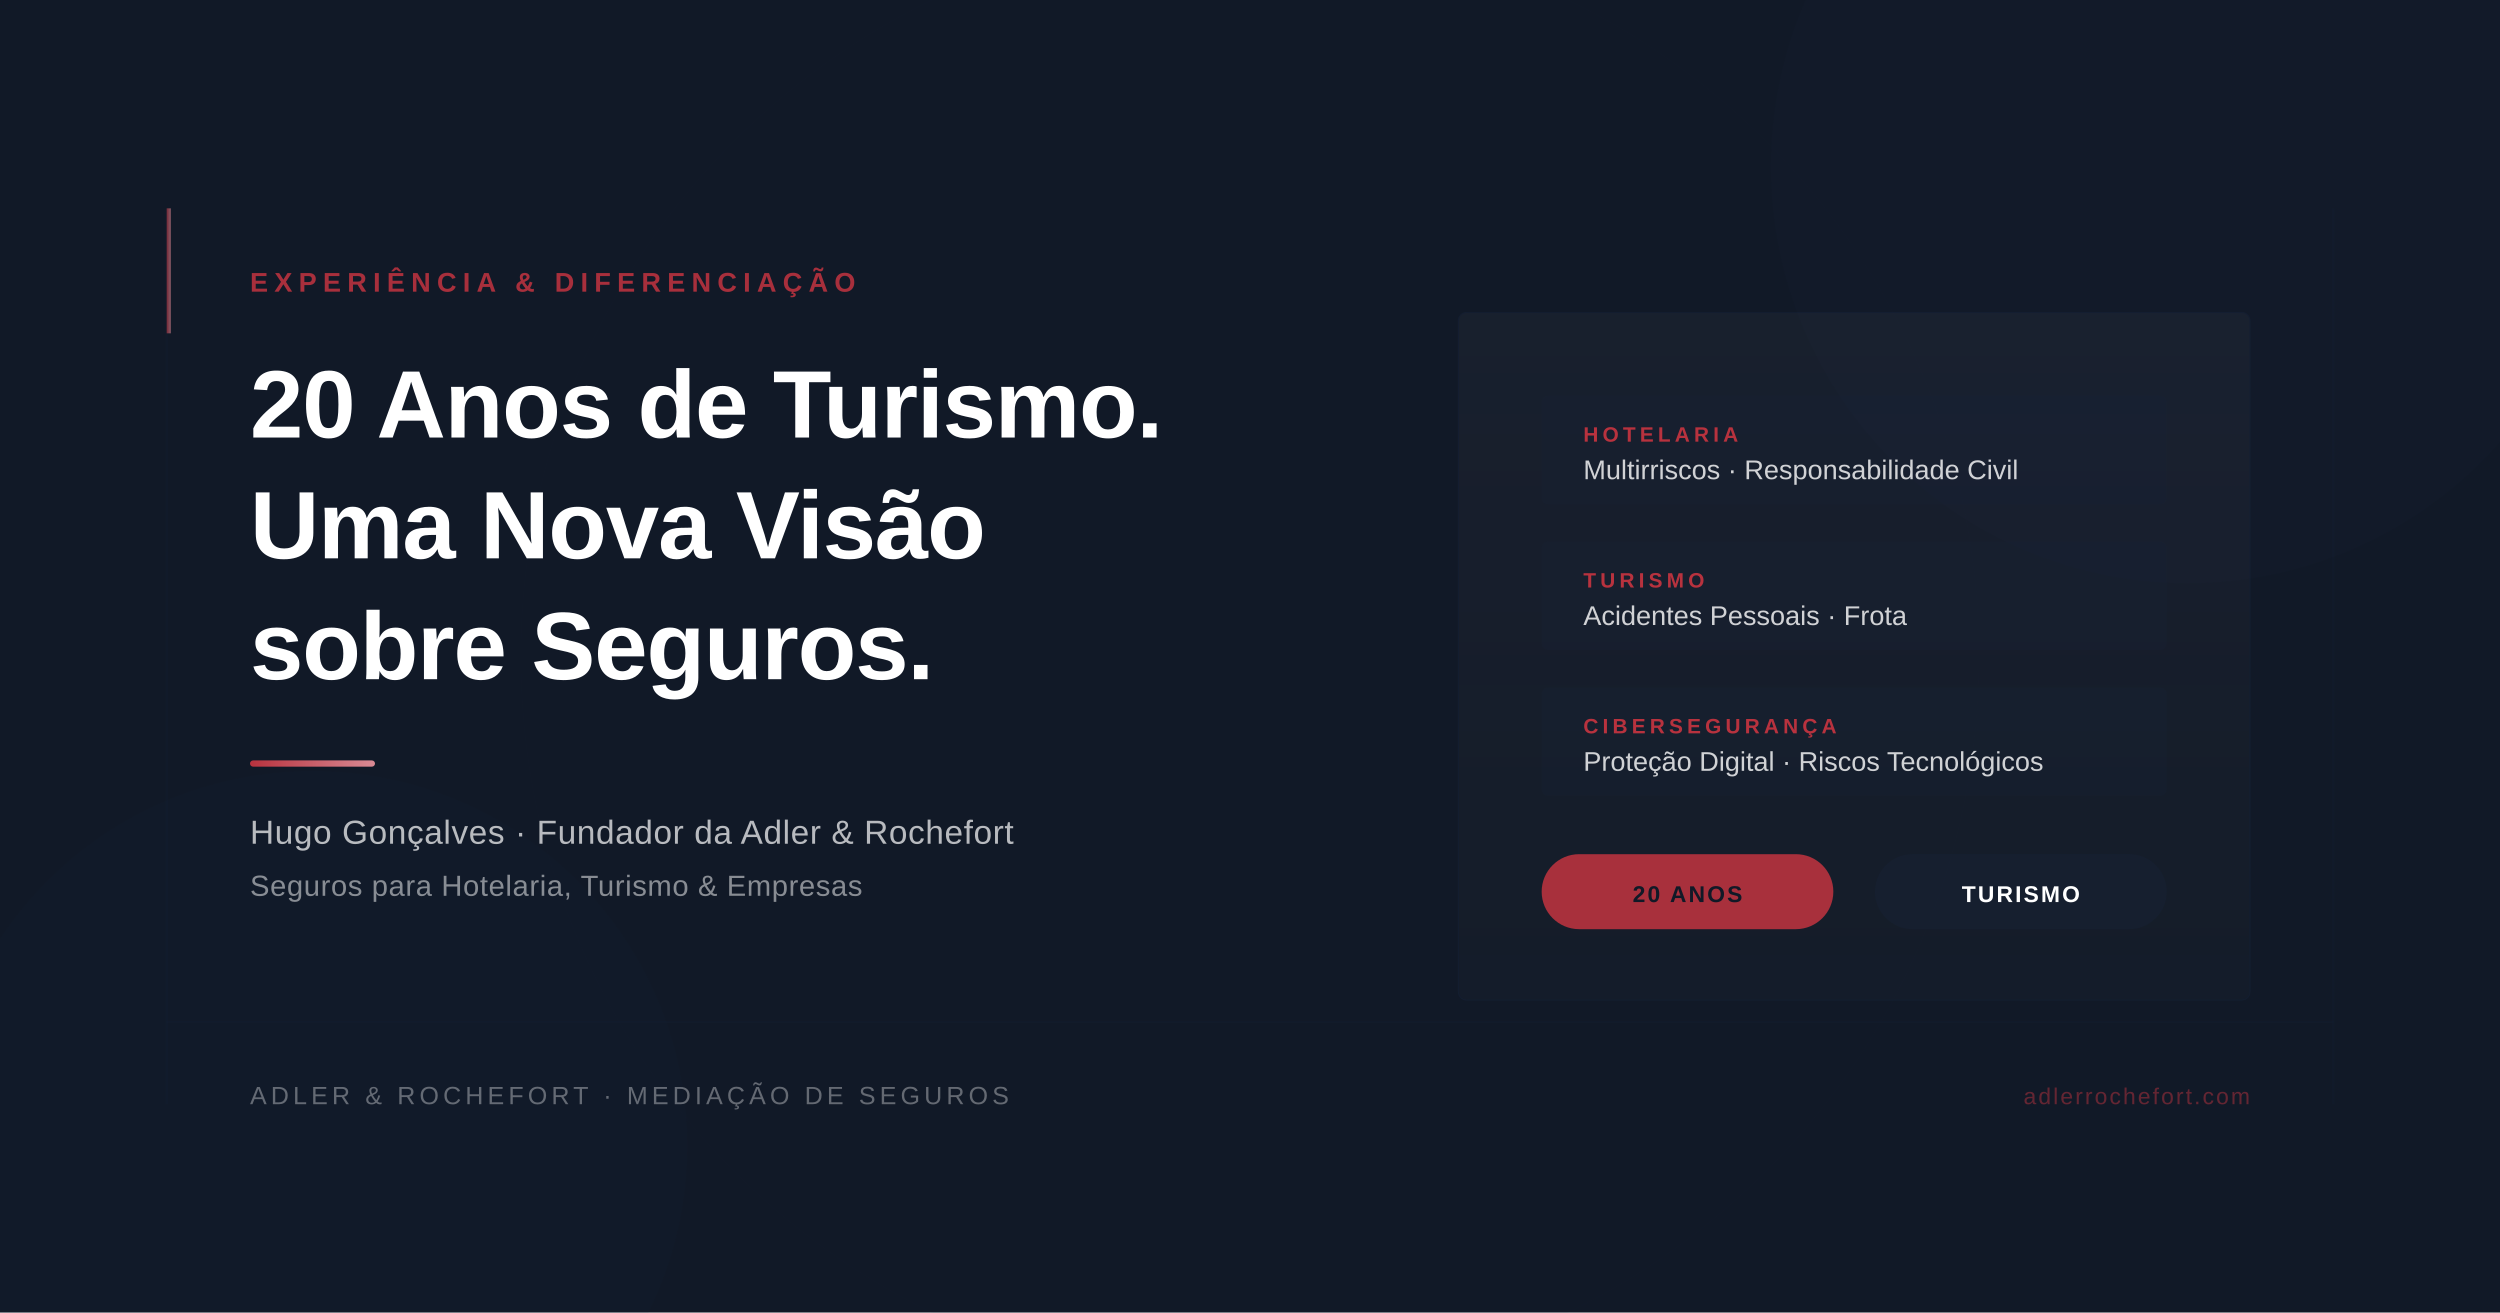
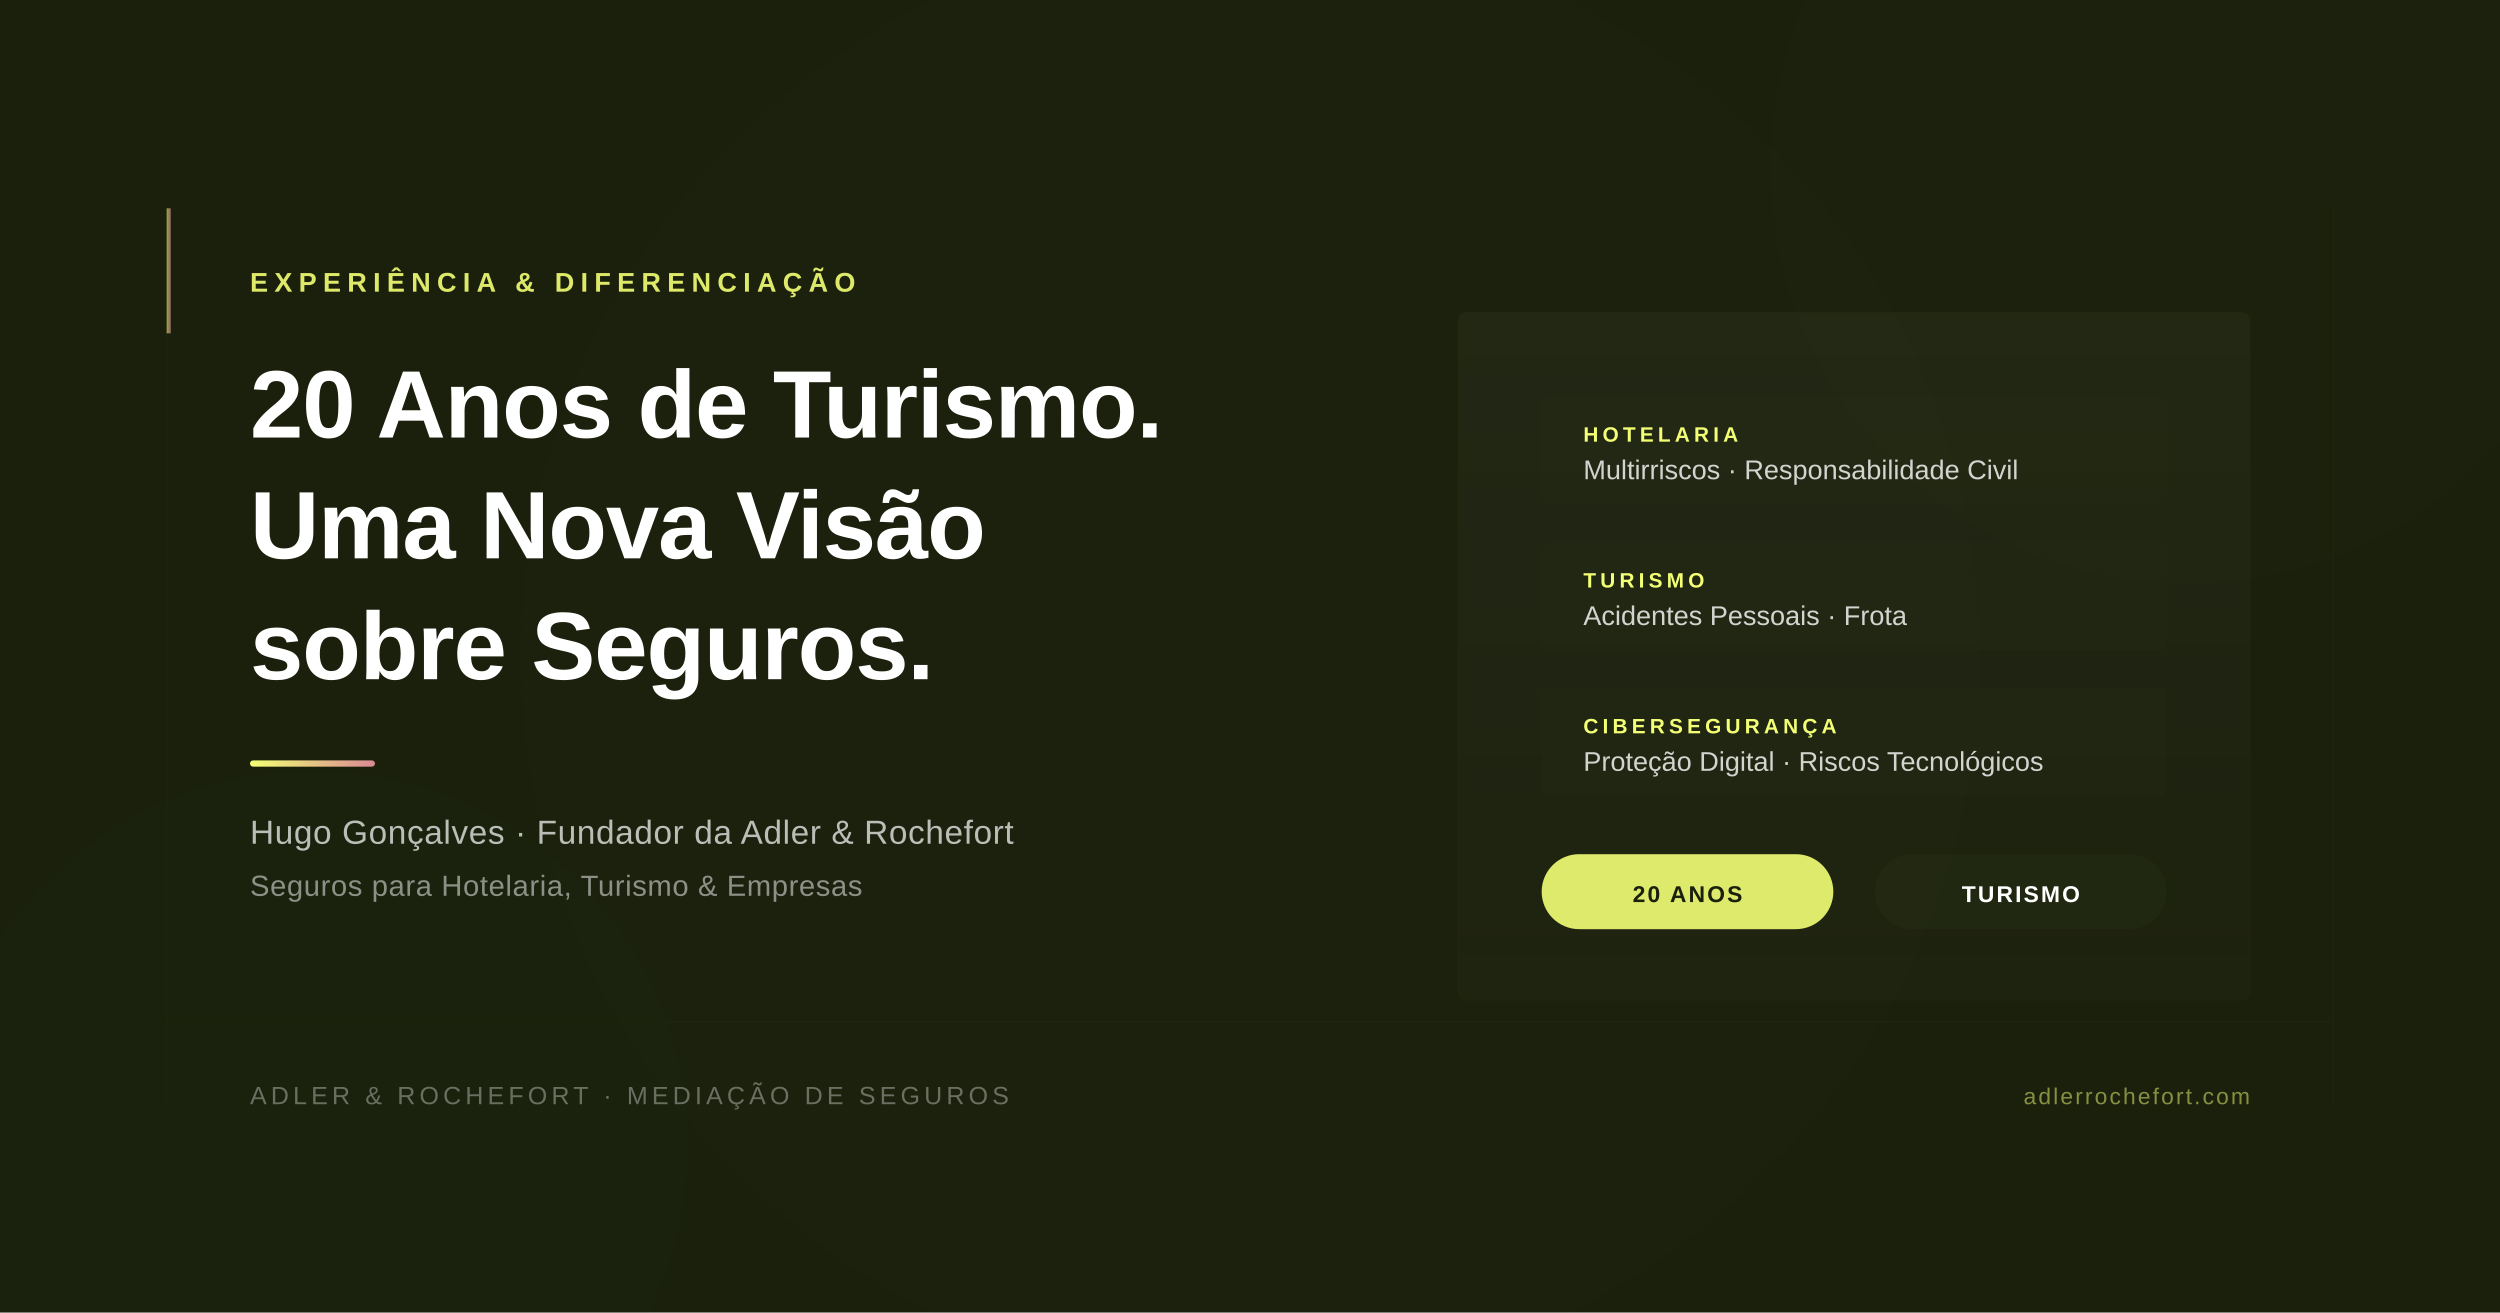
<svg xmlns="http://www.w3.org/2000/svg" viewBox="0 0 1200 630" width="1200" height="630">
  <defs>
    <linearGradient id="bg" x1="0%" y1="0%" x2="100%" y2="100%">
-       <stop offset="0%" style="stop-color:#111927;stop-opacity:1" />
-       <stop offset="100%" style="stop-color:#111927;stop-opacity:1" />
+       <stop offset="0%" style="stop-color:#1A200C;stop-opacity:1" />
+       <stop offset="100%" style="stop-color:#1A200C;stop-opacity:1" />
    </linearGradient>
    <linearGradient id="accent" x1="0%" y1="0%" x2="100%" y2="0%">
-       <stop offset="0%" style="stop-color:#B8323E;stop-opacity:1" />
+       <stop offset="0%" style="stop-color:#F3FF74;stop-opacity:1" />
      <stop offset="100%" style="stop-color:#D98A94;stop-opacity:1" />
    </linearGradient>
    <linearGradient id="cardBg" x1="0%" y1="0%" x2="0%" y2="100%">
      <stop offset="0%" style="stop-color:#F5F1E8;stop-opacity:0.08" />
      <stop offset="100%" style="stop-color:#F5F1E8;stop-opacity:0.03" />
    </linearGradient>
  </defs>
  <rect width="1200" height="630" fill="url(#bg)" />
-   <circle cx="1050" cy="80" r="200" fill="#17243D" opacity="0.08" />
-   <circle cx="150" cy="550" r="180" fill="#17243D" opacity="0.06" />
-   <circle cx="600" cy="315" r="350" fill="#17243D" opacity="0.04" />
-   <line x1="80" y1="100" x2="80" y2="530" stroke="#17243D" stroke-width="1" opacity="0.15" />
-   <line x1="1120" y1="100" x2="1120" y2="530" stroke="#17243D" stroke-width="1" opacity="0.15" />
+   <circle cx="1050" cy="80" r="200" fill="#283113" opacity="0.08" />
+   <circle cx="150" cy="550" r="180" fill="#283113" opacity="0.06" />
+   <circle cx="600" cy="315" r="350" fill="#283113" opacity="0.04" />
+   <line x1="80" y1="100" x2="80" y2="530" stroke="#283113" stroke-width="1" opacity="0.15" />
+   <line x1="1120" y1="100" x2="1120" y2="530" stroke="#283113" stroke-width="1" opacity="0.15" />
  <rect x="80" y="100" width="2" height="60" fill="url(#accent)" opacity="0.6" />
-   <text x="120" y="140" font-family="'Montserrat', 'Segoe UI', Arial, sans-serif" font-size="13" font-weight="700" letter-spacing="3" fill="#B8323E" text-transform="uppercase" opacity="0.9">EXPERIÊNCIA &amp; DIFERENCIAÇÃO</text>
+   <text x="120" y="140" font-family="'Montserrat', 'Segoe UI', Arial, sans-serif" font-size="13" font-weight="700" letter-spacing="3" fill="#F3FF74" text-transform="uppercase" opacity="0.9">EXPERIÊNCIA &amp; DIFERENCIAÇÃO</text>
  <text x="120" y="210" font-family="'Montserrat', 'Segoe UI', Arial, sans-serif" font-size="46" font-weight="700" fill="#FFFFFF" letter-spacing="-0.5">
    <tspan x="120" dy="0">20 Anos de Turismo.</tspan>
    <tspan x="120" dy="58">Uma Nova Visão</tspan>
    <tspan x="120" dy="58">sobre Seguros.</tspan>
  </text>
  <rect x="120" y="365" width="60" height="3" fill="url(#accent)" rx="1.5" />
  <text x="120" y="405" font-family="'Montserrat', 'Segoe UI', Arial, sans-serif" font-size="16" fill="#FFFFFF" opacity="0.7" letter-spacing="0.3">
    <tspan x="120" dy="0">Hugo Gonçalves · Fundador da Adler &amp; Rochefort</tspan>
  </text>
  <text x="120" y="430" font-family="'Montserrat', 'Segoe UI', Arial, sans-serif" font-size="14" fill="#FFFFFF" opacity="0.5" letter-spacing="0.3">
    <tspan x="120" dy="0">Seguros para Hotelaria, Turismo &amp; Empresas</tspan>
  </text>
  <g transform="translate(700, 150)">
-     <rect x="0" y="0" width="380" height="330" rx="4" fill="url(#cardBg)" stroke="#17243D" stroke-width="0.5" opacity="0.4" />
+     <rect x="0" y="0" width="380" height="330" rx="4" fill="url(#cardBg)" stroke="#283113" stroke-width="0.5" opacity="0.4" />
    <g transform="translate(40, 40)">
-       <rect width="300" height="52" rx="3" fill="#17243D" opacity="0.15" />
-       <text x="20" y="22" font-family="'Montserrat', 'Segoe UI', Arial, sans-serif" font-size="10" font-weight="600" fill="#B8323E" letter-spacing="2">HOTELARIA</text>
+       <rect width="300" height="52" rx="3" fill="#283113" opacity="0.15" />
+       <text x="20" y="22" font-family="'Montserrat', 'Segoe UI', Arial, sans-serif" font-size="10" font-weight="600" fill="#F3FF74" letter-spacing="2">HOTELARIA</text>
      <text x="20" y="40" font-family="'Montserrat', 'Segoe UI', Arial, sans-serif" font-size="13" font-weight="500" fill="#FFFFFF" opacity="0.8">Multirriscos · Responsabilidade Civil</text>
    </g>
    <g transform="translate(40, 110)">
-       <rect width="300" height="52" rx="3" fill="#17243D" opacity="0.15" />
-       <text x="20" y="22" font-family="'Montserrat', 'Segoe UI', Arial, sans-serif" font-size="10" font-weight="600" fill="#B8323E" letter-spacing="2">TURISMO</text>
+       <rect width="300" height="52" rx="3" fill="#283113" opacity="0.15" />
+       <text x="20" y="22" font-family="'Montserrat', 'Segoe UI', Arial, sans-serif" font-size="10" font-weight="600" fill="#F3FF74" letter-spacing="2">TURISMO</text>
      <text x="20" y="40" font-family="'Montserrat', 'Segoe UI', Arial, sans-serif" font-size="13" font-weight="500" fill="#FFFFFF" opacity="0.8">Acidentes Pessoais · Frota</text>
    </g>
    <g transform="translate(40, 180)">
-       <rect width="300" height="52" rx="3" fill="#17243D" opacity="0.15" />
-       <text x="20" y="22" font-family="'Montserrat', 'Segoe UI', Arial, sans-serif" font-size="10" font-weight="600" fill="#B8323E" letter-spacing="2">CIBERSEGURANÇA</text>
+       <rect width="300" height="52" rx="3" fill="#283113" opacity="0.15" />
+       <text x="20" y="22" font-family="'Montserrat', 'Segoe UI', Arial, sans-serif" font-size="10" font-weight="600" fill="#F3FF74" letter-spacing="2">CIBERSEGURANÇA</text>
      <text x="20" y="40" font-family="'Montserrat', 'Segoe UI', Arial, sans-serif" font-size="13" font-weight="500" fill="#FFFFFF" opacity="0.8">Proteção Digital · Riscos Tecnológicos</text>
    </g>
    <g transform="translate(40, 260)">
-       <rect width="140" height="36" rx="18" fill="#B8323E" opacity="0.9" />
-       <text x="70" y="23" font-family="'Montserrat', 'Segoe UI', Arial, sans-serif" font-size="11" font-weight="700" fill="#111927" text-anchor="middle" letter-spacing="1">20 ANOS</text>
-       <rect x="160" y="0" width="140" height="36" rx="18" fill="#17243D" opacity="0.3" />
+       <rect width="140" height="36" rx="18" fill="#F3FF74" opacity="0.9" />
+       <text x="70" y="23" font-family="'Montserrat', 'Segoe UI', Arial, sans-serif" font-size="11" font-weight="700" fill="#1A200C" text-anchor="middle" letter-spacing="1">20 ANOS</text>
+       <rect x="160" y="0" width="140" height="36" rx="18" fill="#283113" opacity="0.3" />
      <text x="230" y="23" font-family="'Montserrat', 'Segoe UI', Arial, sans-serif" font-size="11" font-weight="600" fill="#FFFFFF" text-anchor="middle" letter-spacing="1">TURISMO</text>
    </g>
  </g>
-   <rect x="80" y="490" width="1040" height="1" fill="#17243D" opacity="0.15" />
+   <rect x="80" y="490" width="1040" height="1" fill="#283113" opacity="0.15" />
  <text x="120" y="530" font-family="'Montserrat', 'Segoe UI', Arial, sans-serif" font-size="12" fill="#FFFFFF" opacity="0.35" letter-spacing="2">ADLER &amp; ROCHEFORT · MEDIAÇÃO DE SEGUROS</text>
-   <text x="1080" y="530" font-family="'Montserrat', 'Segoe UI', Arial, sans-serif" font-size="11" fill="#B8323E" opacity="0.5" letter-spacing="1" text-anchor="end">adlerrochefort.com</text>
+   <text x="1080" y="530" font-family="'Montserrat', 'Segoe UI', Arial, sans-serif" font-size="11" fill="#F3FF74" opacity="0.5" letter-spacing="1" text-anchor="end">adlerrochefort.com</text>
</svg>
